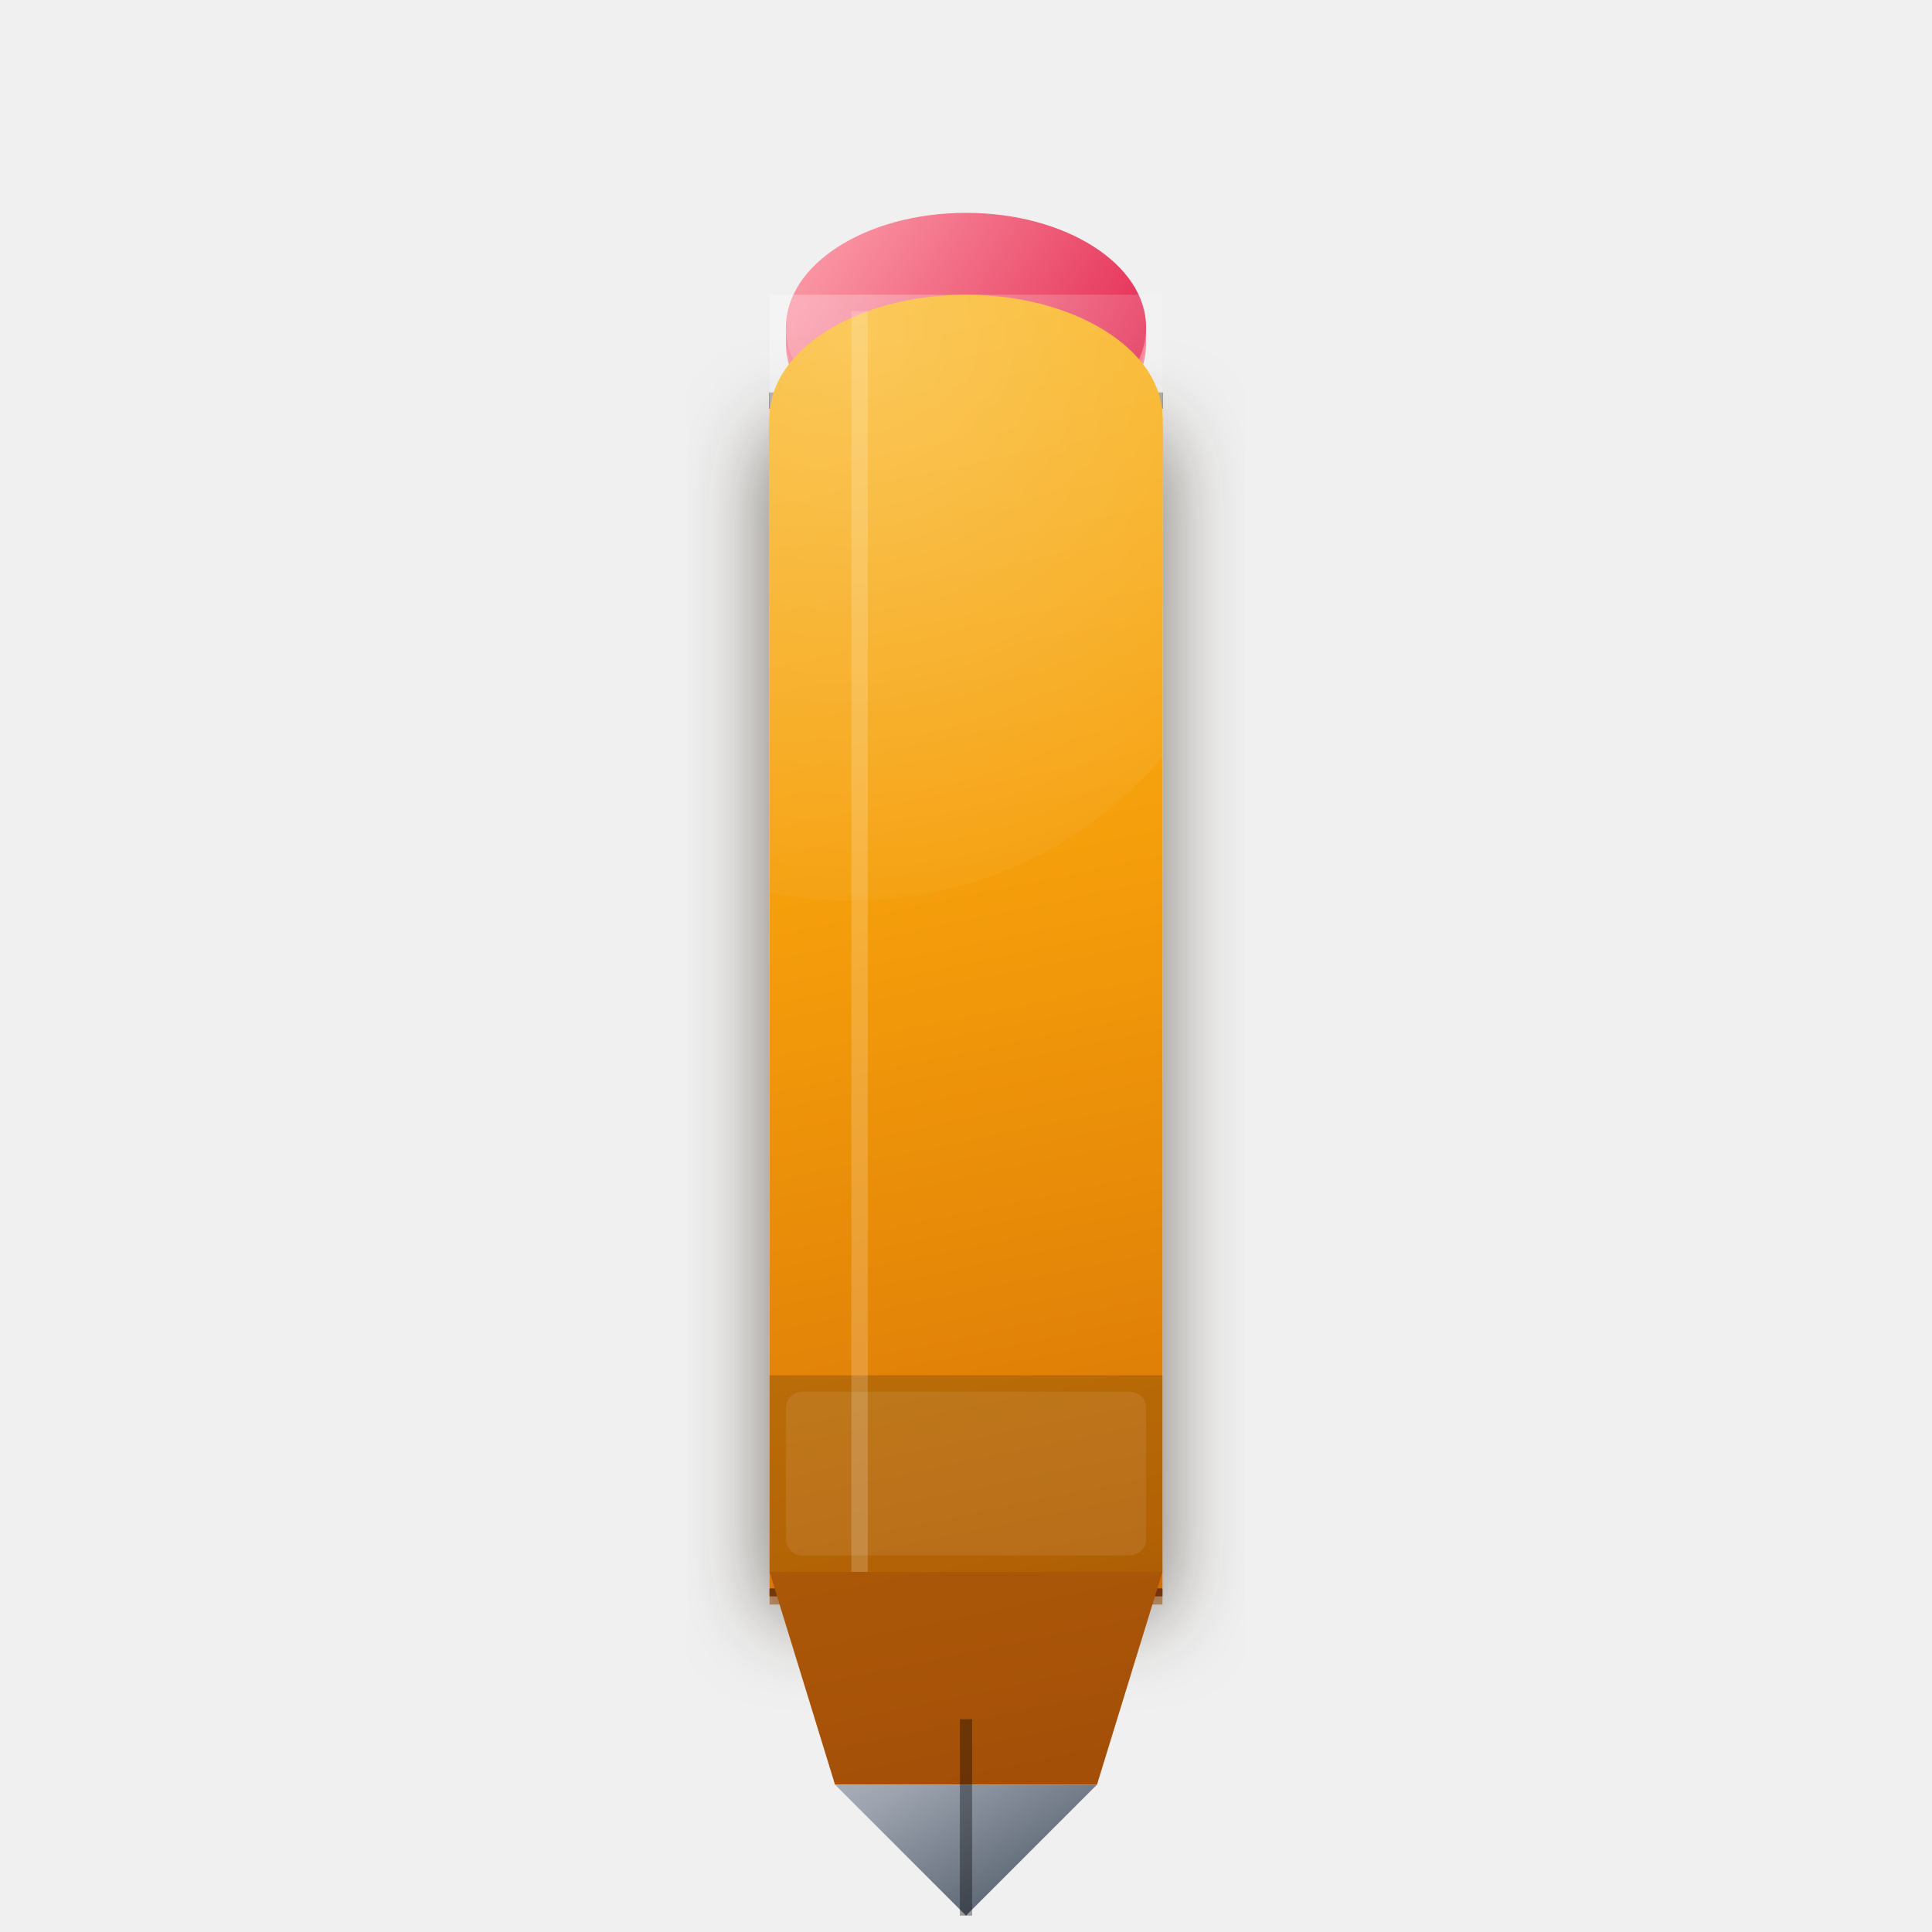
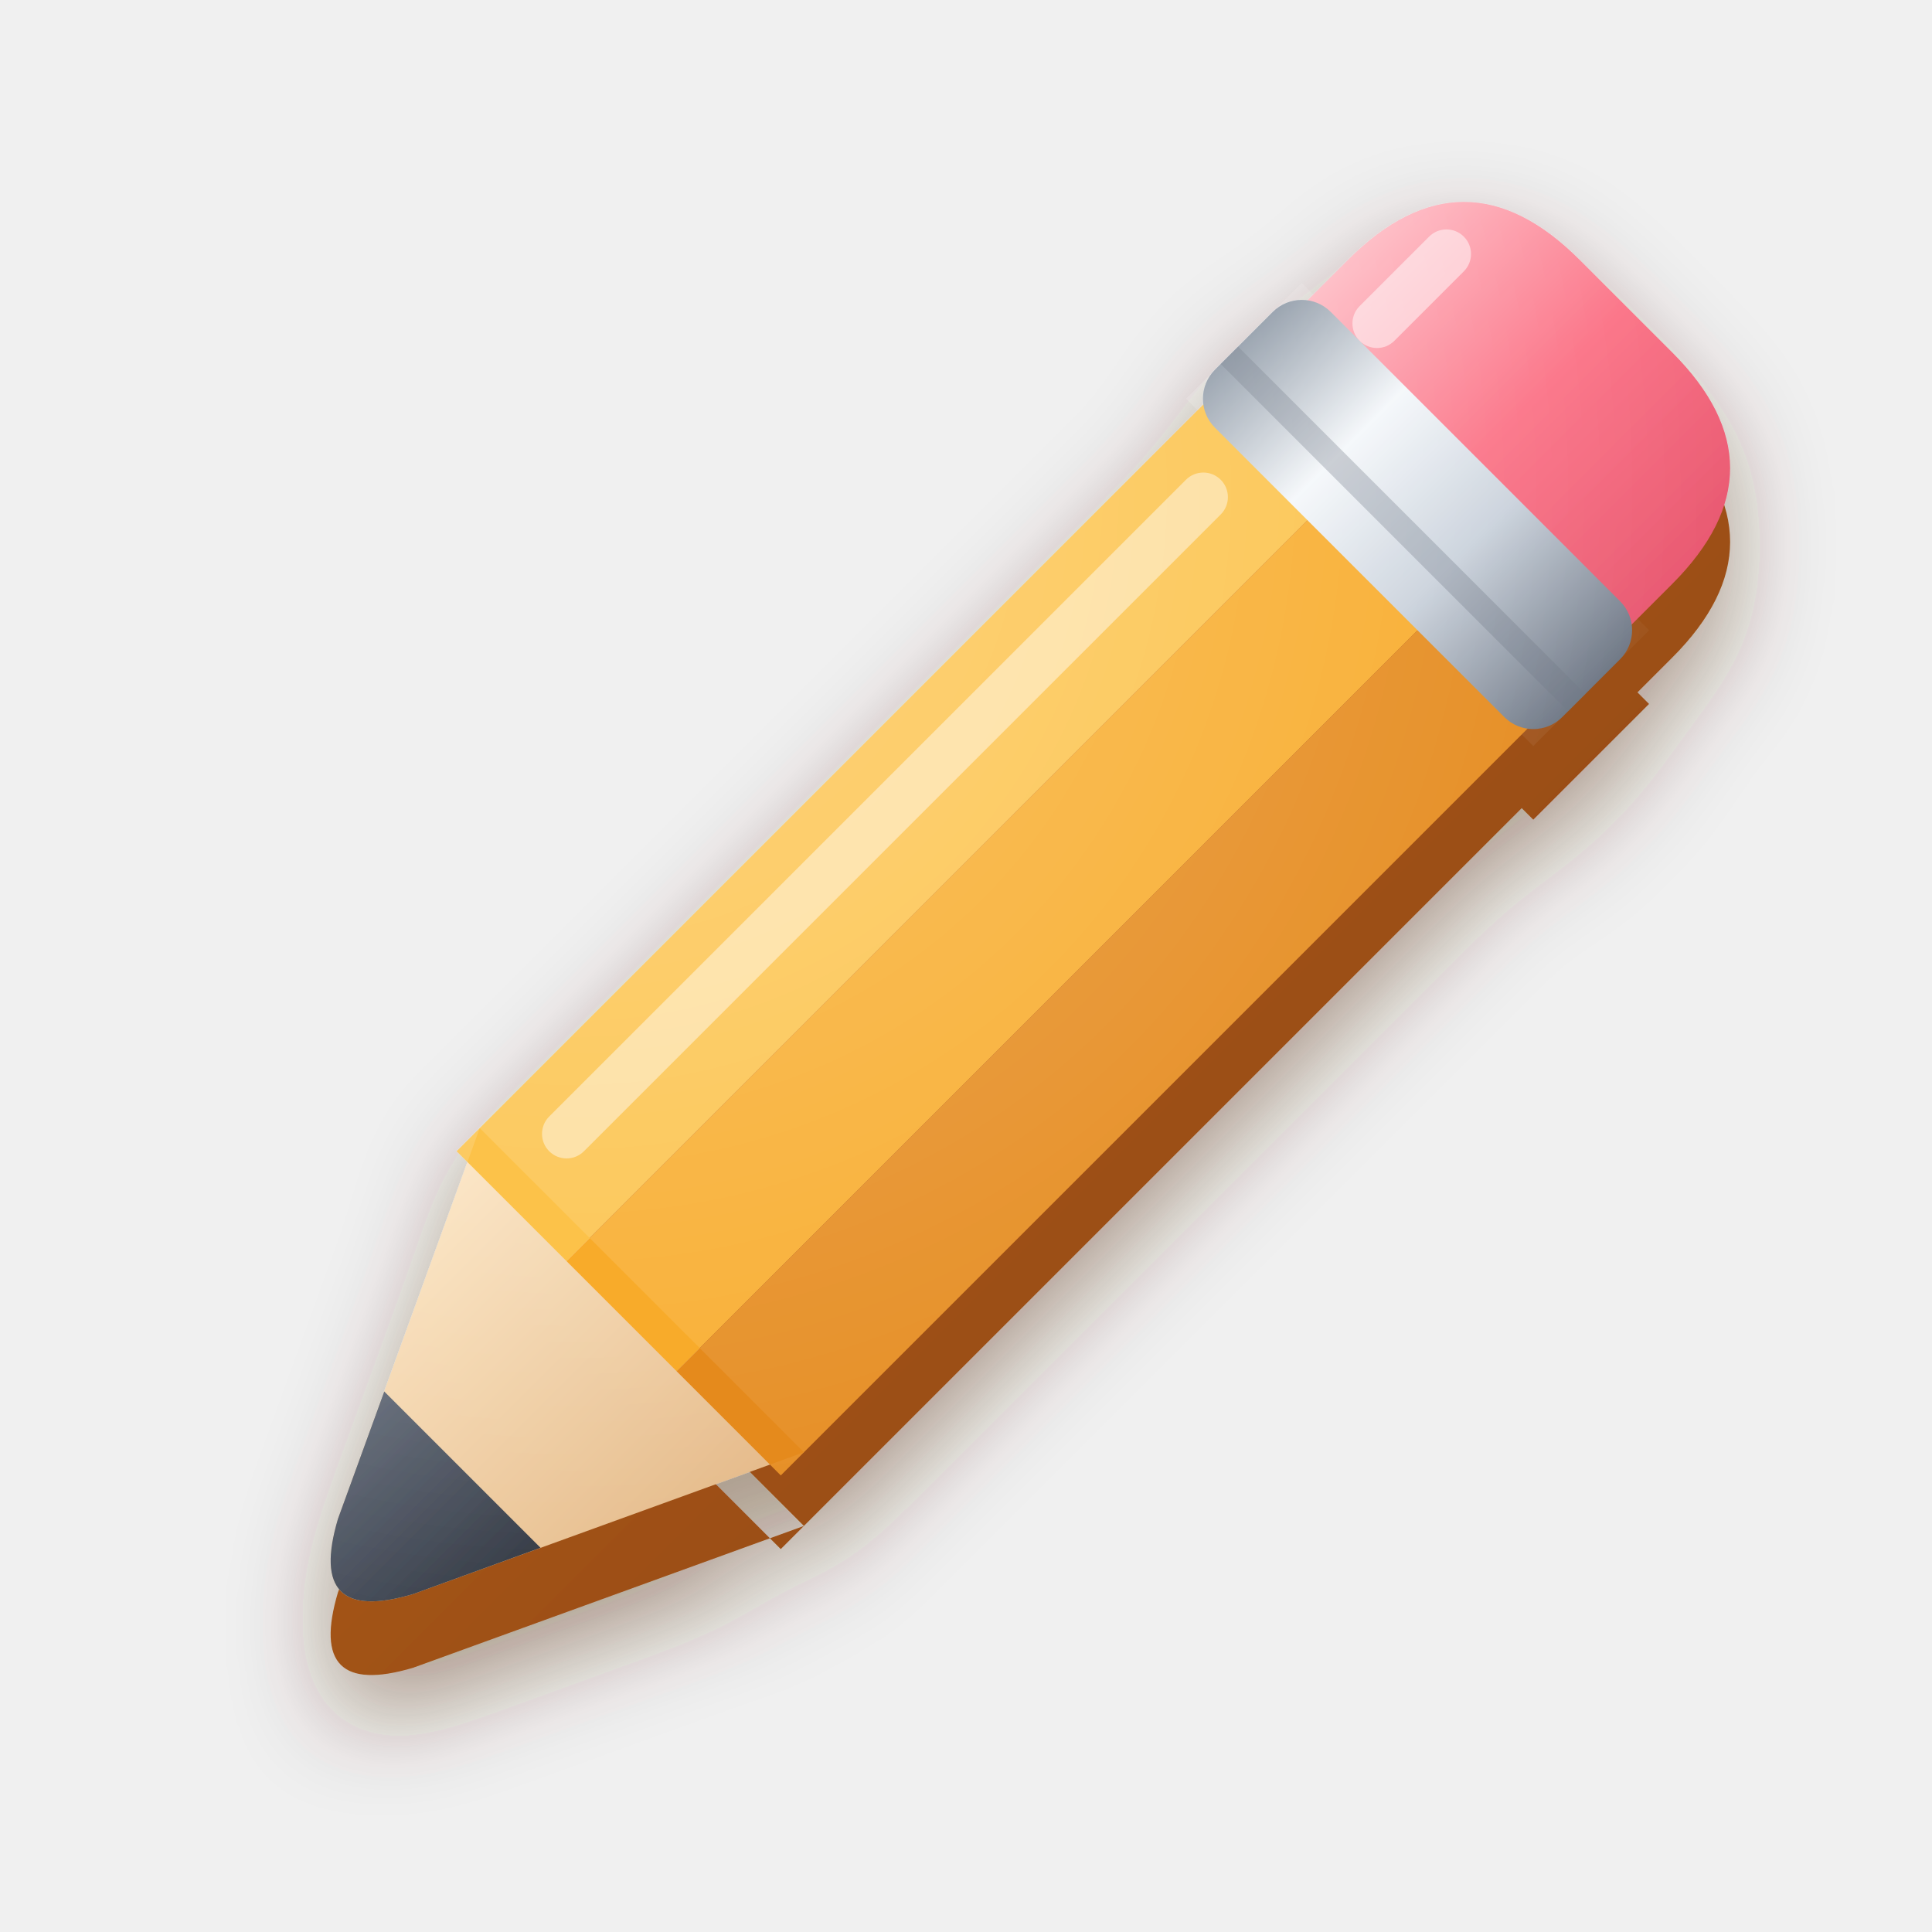
<svg xmlns="http://www.w3.org/2000/svg" width="236" height="236" viewBox="0 0 236 236" fill="none">
  <defs>
-     <clipPath id="ce">
-       <rect width="236" height="236" fill="white" />
+     <linearGradient id="ed_wood" x1="0" y1="90" x2="0" y2="146" gradientUnits="userSpaceOnUse">
+       <stop offset="0" stop-color="#fbe3bf" />
+       <stop offset="1" stop-color="#e3b683" />
+     </linearGradient>
+     <linearGradient id="ed_lead" x1="0" y1="104" x2="0" y2="132" gradientUnits="userSpaceOnUse">
+       <stop offset="0" stop-color="#5d6573" />
+       <stop offset="1" stop-color="#2f3540" />
+     </linearGradient>
+     <linearGradient id="ed_band" x1="0" y1="88" x2="0" y2="148" gradientUnits="userSpaceOnUse">
+       <stop offset="0" stop-color="#8e99a6" />
+       <stop offset="0.3" stop-color="#f4f7fa" />
+       <stop offset="0.62" stop-color="#c9d1db" />
+       <stop offset="1" stop-color="#6b7482" />
+     </linearGradient>
+     <linearGradient id="ed_cap" x1="0" y1="90" x2="0" y2="146" gradientUnits="userSpaceOnUse">
+       <stop offset="0" stop-color="#feb8c1" />
+       <stop offset="0.5" stop-color="#fb7185" />
+       <stop offset="1" stop-color="#e8566e" />
+     </linearGradient>
+     <linearGradient id="ed_side" x1="0" y1="0" x2="0" y2="236" gradientUnits="userSpaceOnUse">
+       <stop offset="0" stop-color="#b8601a" />
+       <stop offset="1" stop-color="#8a4414" />
+     </linearGradient>
+     <radialGradient id="ed_bloom" cx="70" cy="60" r="150" gradientUnits="userSpaceOnUse">
+       <stop offset="0" stop-color="white" stop-opacity="0.3" />
+       <stop offset="1" stop-color="white" stop-opacity="0" />
+     </radialGradient>
+     <clipPath id="ed_clip">
+       <path transform="rotate(-45 118 118)" d="M62 90L16 111.5Q4 118 16 124.5L62 146ZM58 90H190V146H58ZM200 90H212Q232 90 232 110V126Q232 146 212 146H200ZM186 88H206V148H186Z" />
    </clipPath>
-     <mask id="pen_mask" style="mask-type:alpha" maskUnits="userSpaceOnUse" x="20" y="4" width="196" height="228">
-       <rect x="94" y="24" width="48" height="160" rx="24" fill="white" />
-       <rect x="96" y="162" width="44" height="32" fill="white" />
-       <polygon points="96,194 140,194 130,222 106,222" fill="white" />
-       <polygon points="106,222 130,222 118,234" fill="white" />
-     </mask>
-     <linearGradient id="pen_front" x1="94" y1="4" x2="142" y2="236" gradientUnits="userSpaceOnUse">
-       <stop offset="0%" stop-color="#fbbf24" />
-       <stop offset="45%" stop-color="#f59e0b" />
-       <stop offset="80%" stop-color="#d97706" />
-       <stop offset="100%" stop-color="#92400e" />
-     </linearGradient>
-     <linearGradient id="pen_mid" x1="94" y1="4" x2="142" y2="236" gradientUnits="userSpaceOnUse">
-       <stop offset="0%" stop-color="#f59e0b" />
-       <stop offset="100%" stop-color="#b45309" />
-     </linearGradient>
-     <linearGradient id="pen_back" x1="94" y1="4" x2="142" y2="236" gradientUnits="userSpaceOnUse">
-       <stop offset="0%" stop-color="#d97706" />
-       <stop offset="100%" stop-color="#78350f" />
-     </linearGradient>
-     <radialGradient id="pen_bloom" cx="104" cy="40" r="80" gradientUnits="userSpaceOnUse">
-       <stop offset="0%" stop-color="white" stop-opacity="0.28" />
-       <stop offset="100%" stop-color="white" stop-opacity="0" />
-     </radialGradient>
-     <linearGradient id="nib_grad" x1="106" y1="194" x2="130" y2="234" gradientUnits="userSpaceOnUse">
-       <stop offset="0%" stop-color="#d1d5db" />
-       <stop offset="50%" stop-color="#9ca3af" />
-       <stop offset="100%" stop-color="#4b5563" />
-     </linearGradient>
-     <clipPath id="pen_shape_clip">
-       <rect x="94" y="24" width="48" height="160" rx="24" />
-     </clipPath>
-     <filter id="fshadow_pen" x="84" y="14" width="68" height="228" filterUnits="userSpaceOnUse" color-interpolation-filters="sRGB">
-       <feFlood flood-opacity="0" result="BackgroundImageFix" />
-       <feColorMatrix in="SourceAlpha" type="matrix" values="0 0 0 0 0 0 0 0 0 0 0 0 0 0 0 0 0 0 127 0" result="hardAlpha" />
-       <feOffset dy="3" />
-       <feGaussianBlur stdDeviation="5" />
-       <feComposite in2="hardAlpha" operator="out" />
-       <feColorMatrix type="matrix" values="0 0 0 0 0.10 0 0 0 0 0.06 0 0 0 0 0.00 0 0 0 0.55 0" />
-       <feBlend mode="normal" in2="BackgroundImageFix" result="e1" />
-       <feColorMatrix in="SourceAlpha" type="matrix" values="0 0 0 0 0 0 0 0 0 0 0 0 0 0 0 0 0 0 127 0" result="hardAlpha" />
-       <feOffset dy="-2" />
-       <feComposite in2="hardAlpha" operator="out" />
-       <feColorMatrix type="matrix" values="0 0 0 0 0.08 0 0 0 0 0.05 0 0 0 0 0.00 0 0 0 0.35 0" />
-       <feBlend mode="normal" in2="e1" result="e2" />
-       <feBlend mode="normal" in="SourceGraphic" in2="e2" />
+     <filter id="ed_shadow" x="-20" y="-20" width="276" height="276" filterUnits="userSpaceOnUse" color-interpolation-filters="sRGB">
+       <feDropShadow dx="0" dy="5" stdDeviation="6" flood-color="#4c2405" flood-opacity="0.42" />
    </filter>
  </defs>
-   <g clip-path="url(#ce)">
-     <rect x="96" y="28" width="44" height="28" rx="22" fill="#f43f5e" opacity="0.6" />
-     <rect x="96" y="27" width="44" height="28" rx="22" fill="#fb7185" />
-     <rect x="96" y="26" width="44" height="28" rx="22" fill="url(#eraser_g)" />
-     <rect x="94" y="52" width="48" height="144" rx="0" fill="#b45309" opacity="0.55" />
-     <rect x="94" y="51" width="48" height="144" rx="0" fill="url(#pen_back)" />
-     <g filter="url(#fshadow_pen)">
-       <rect x="94" y="50" width="48" height="144" rx="0" fill="url(#pen_front)" />
+   <g filter="url(#ed_shadow)">
+     <g transform="translate(0 9)">
+       <path transform="rotate(-45 118 118)" d="M62 90L16 111.5Q4 118 16 124.5L62 146ZM58 90H190V146H58ZM200 90H212Q232 90 232 110V126Q232 146 212 146H200ZM186 88H206V148H186Z" fill="url(#ed_side)" />
    </g>
-     <rect x="94" y="50" width="48" height="24" rx="0" fill="url(#pen_front)" opacity="0.95" />
-     <rect x="94" y="36" width="48" height="30" rx="24" fill="url(#pen_front)" />
-     <rect x="94" y="168" width="48" height="24" rx="0" fill="rgba(0,0,0,0.18)" />
-     <rect x="96" y="170" width="44" height="20" rx="2" fill="rgba(255,255,255,0.08)" />
-     <polygon points="94,192 142,192 134,218 102,218" fill="url(#pen_mid)" />
-     <polygon points="94,192 142,192 134,218 102,218" fill="rgba(0,0,0,0.12)" />
-     <polygon points="102,218 134,218 118,234" fill="url(#nib_grad)" />
-     <line x1="118" y1="210" x2="118" y2="234" stroke="rgba(0,0,0,0.35)" stroke-width="1.5" />
-     <mask id="pen_body_mask" style="mask-type:alpha" maskUnits="userSpaceOnUse" x="94" y="36" width="48" height="158">
-       <rect x="94" y="36" width="48" height="158" fill="white" />
-     </mask>
-     <g mask="url(#pen_body_mask)">
-       <circle cx="104" cy="60" r="50" fill="url(#pen_bloom)" />
+     <g transform="rotate(-45 118 118)">
+       <path d="M62 90L16 111.5Q4 118 16 124.5L62 146Z" fill="url(#ed_wood)" />
+       <path d="M31 104.5L16 111.5Q4 118 16 124.5L31 131.5Z" fill="url(#ed_lead)" />
+       <path d="M58 90H190V109H58Z" fill="#fcc24a" />
+       <path d="M58 109H190V128H58Z" fill="#f8ab2c" />
+       <path d="M58 128H190V146H58Z" fill="#e58a1c" />
+       <path d="M200 90H212Q232 90 232 110V126Q232 146 212 146H200Z" fill="url(#ed_cap)" />
+       <rect x="186" y="88" width="20" height="60" rx="5" fill="url(#ed_band)" />
+       <rect x="192" y="88" width="3" height="60" fill="#6b7482" opacity="0.35" />
    </g>
-     <line x1="105" y1="38" x2="105" y2="192" stroke="rgba(255,255,255,0.18)" stroke-width="2" />
  </g>
-   <defs>
-     <linearGradient id="eraser_g" x1="96" y1="26" x2="140" y2="54" gradientUnits="userSpaceOnUse">
-       <stop offset="0%" stop-color="#fda4af" />
-       <stop offset="100%" stop-color="#e11d48" />
-     </linearGradient>
-   </defs>
+   <g clip-path="url(#ed_clip)">
+     <rect width="236" height="236" fill="url(#ed_bloom)" />
+   </g>
+   <g transform="rotate(-45 118 118)">
+     <rect x="66" y="95" width="116" height="6" rx="3" fill="white" opacity="0.45" />
+     <rect x="206" y="95" width="18" height="6" rx="3" fill="white" opacity="0.5" />
+   </g>
</svg>
